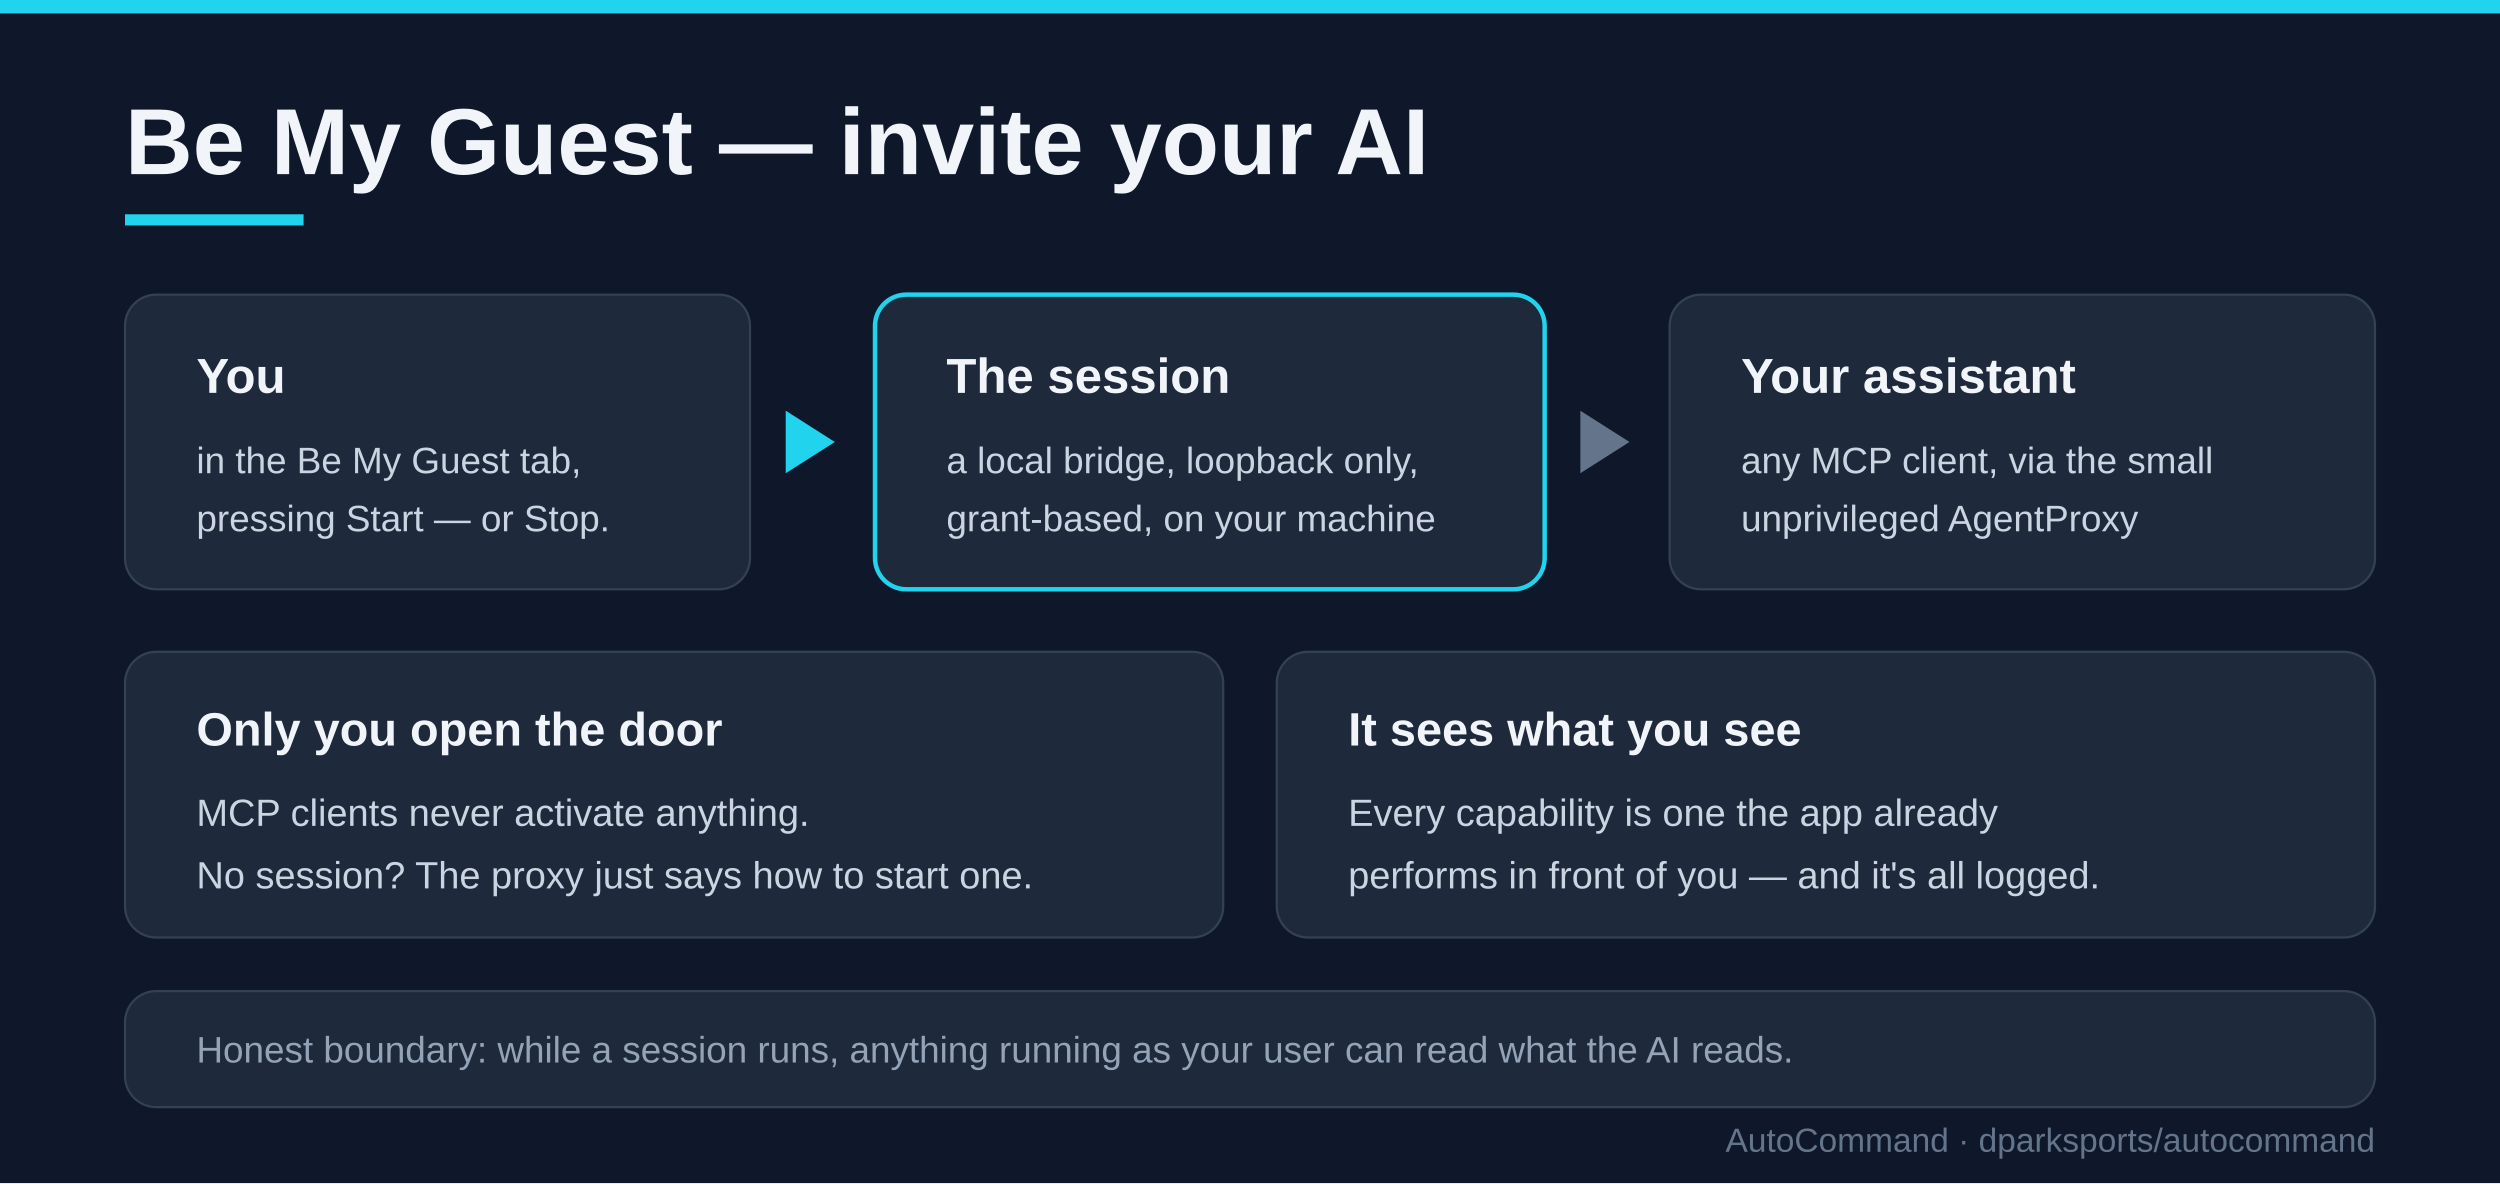
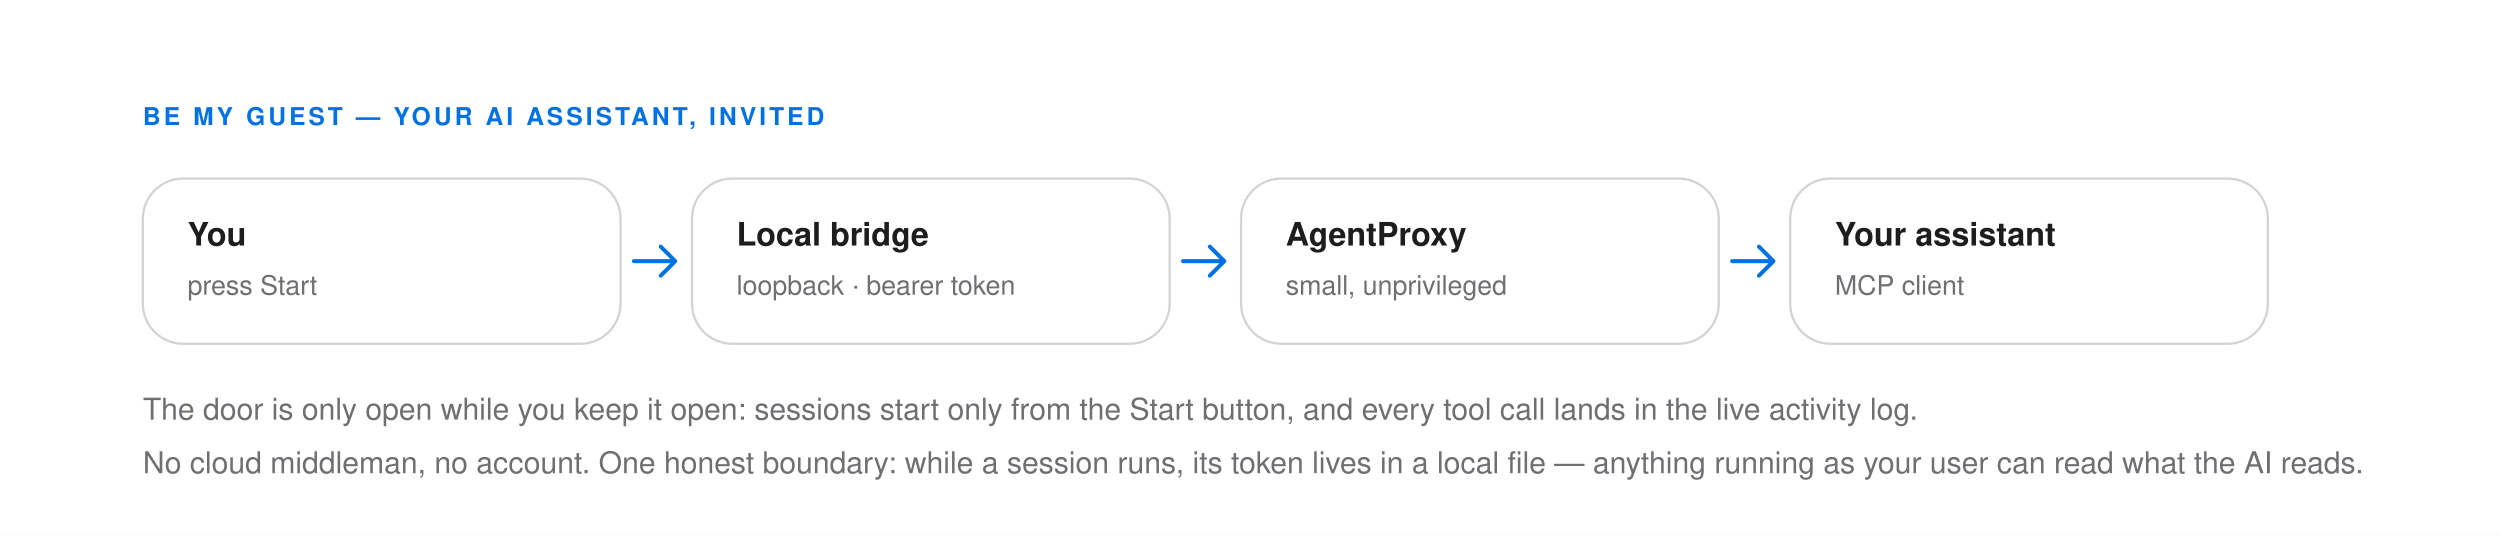
- <svg xmlns="http://www.w3.org/2000/svg" width="1120" height="530" viewBox="0 0 1120 530" role="img" aria-label="Be My Guest: your AI assistant connects through a local bridge that only you start and stop">
-   <rect width="1120" height="530" fill="#0f172a" />
-   <rect width="1120" height="6" fill="#22d3ee" />
-   <g font-family="Segoe UI, Arial, sans-serif">
-     <text x="56" y="78" font-size="42" font-weight="700" fill="#f1f5f9">Be My Guest — invite your AI</text>
-     <rect x="56" y="96" width="80" height="5" fill="#22d3ee" />
-     <rect x="56" y="132" width="280" height="132" rx="14" fill="#1e293b" stroke="#334155" />
-     <text x="88" y="176" font-size="22" font-weight="700" fill="#f1f5f9">You</text>
-     <text x="88" y="212" font-size="16.5" fill="#cbd5e1">in the Be My Guest tab,</text>
-     <text x="88" y="238" font-size="16.5" fill="#cbd5e1">pressing Start — or Stop.</text>
-     <path d="M 352 198 L 352 184 L 374 198 L 352 212 Z" fill="#22d3ee" />
-     <rect x="392" y="132" width="300" height="132" rx="14" fill="#1e293b" stroke="#22d3ee" stroke-width="2" />
-     <text x="424" y="176" font-size="22" font-weight="700" fill="#f1f5f9">The session</text>
-     <text x="424" y="212" font-size="16.5" fill="#cbd5e1">a local bridge, loopback only,</text>
-     <text x="424" y="238" font-size="16.5" fill="#cbd5e1">grant-based, on your machine</text>
-     <path d="M 708 198 L 708 184 L 730 198 L 708 212 Z" fill="#64748b" />
-     <rect x="748" y="132" width="316" height="132" rx="14" fill="#1e293b" stroke="#334155" />
-     <text x="780" y="176" font-size="22" font-weight="700" fill="#f1f5f9">Your assistant</text>
-     <text x="780" y="212" font-size="16.5" fill="#cbd5e1">any MCP client, via the small</text>
-     <text x="780" y="238" font-size="16.5" fill="#cbd5e1">unprivileged AgentProxy</text>
-     <rect x="56" y="292" width="492" height="128" rx="14" fill="#1e293b" stroke="#334155" />
-     <text x="88" y="334" font-size="21" font-weight="700" fill="#f1f5f9">Only you open the door</text>
-     <text x="88" y="370" font-size="17" fill="#cbd5e1">MCP clients never activate anything.</text>
-     <text x="88" y="398" font-size="17" fill="#cbd5e1">No session? The proxy just says how to start one.</text>
-     <rect x="572" y="292" width="492" height="128" rx="14" fill="#1e293b" stroke="#334155" />
-     <text x="604" y="334" font-size="21" font-weight="700" fill="#f1f5f9">It sees what you see</text>
-     <text x="604" y="370" font-size="17" fill="#cbd5e1">Every capability is one the app already</text>
-     <text x="604" y="398" font-size="17" fill="#cbd5e1">performs in front of you — and it's all logged.</text>
-     <rect x="56" y="444" width="1008" height="52" rx="14" fill="#1e293b" stroke="#334155" />
-     <text x="88" y="476" font-size="16.5" fill="#94a3b8">Honest boundary: while a session runs, anything running as your user can read what the AI reads.</text>
-     <text x="1064" y="516" font-size="15" fill="#64748b" text-anchor="end">AutoCommand · dparksports/autocommand</text>
+ <svg xmlns="http://www.w3.org/2000/svg" width="1120" height="240" viewBox="0 0 1120 240" role="img" aria-label="You press Start, a local bridge session runs on your machine, your MCP assistant connects through the unprivileged AgentProxy">
+   <rect width="1120" height="240" fill="#FFFFFF" />
+   <g font-family="-apple-system, BlinkMacSystemFont, 'SF Pro Display', 'SF Pro Text', 'Segoe UI Variable Text', 'Segoe UI', Helvetica, Arial, sans-serif">
+     <text x="64" y="56" font-size="11" font-weight="600" fill="#0071E3" text-anchor="start" letter-spacing="1.4">BE MY GUEST — YOUR AI ASSISTANT, INVITED</text>
+     <rect x="64" y="80" width="214" height="74" rx="18" fill="#FFFFFF" stroke="#D2D2D7" stroke-width="1" />
+     <text x="84" y="110" font-size="14.5" font-weight="600" fill="#1D1D1F" text-anchor="start">You</text>
+     <text x="84" y="132" font-size="12" font-weight="400" fill="#6E6E73" text-anchor="start">press Start</text>
+     <g fill="none" stroke="#0071E3" stroke-width="1.8" stroke-linecap="round" stroke-linejoin="round">
+       <path d="M 284 117 h 18 M 296 110.5 l 6.5 6.5 l -6.5 6.5" />
+     </g>
+     <rect x="310" y="80" width="214" height="74" rx="18" fill="#FFFFFF" stroke="#D2D2D7" stroke-width="1" />
+     <text x="330" y="110" font-size="14.5" font-weight="600" fill="#1D1D1F" text-anchor="start">Local bridge</text>
+     <text x="330" y="132" font-size="12" font-weight="400" fill="#6E6E73" text-anchor="start">loopback · bearer token</text>
+     <g fill="none" stroke="#0071E3" stroke-width="1.8" stroke-linecap="round" stroke-linejoin="round">
+       <path d="M 530 117 h 18 M 542 110.5 l 6.5 6.5 l -6.5 6.5" />
+     </g>
+     <rect x="556" y="80" width="214" height="74" rx="18" fill="#FFFFFF" stroke="#D2D2D7" stroke-width="1" />
+     <text x="576" y="110" font-size="14.5" font-weight="600" fill="#1D1D1F" text-anchor="start">AgentProxy</text>
+     <text x="576" y="132" font-size="12" font-weight="400" fill="#6E6E73" text-anchor="start">small, unprivileged</text>
+     <g fill="none" stroke="#0071E3" stroke-width="1.8" stroke-linecap="round" stroke-linejoin="round">
+       <path d="M 776 117 h 18 M 788 110.5 l 6.5 6.5 l -6.5 6.5" />
+     </g>
+     <rect x="802" y="80" width="214" height="74" rx="18" fill="#FFFFFF" stroke="#D2D2D7" stroke-width="1" />
+     <text x="822" y="110" font-size="14.5" font-weight="600" fill="#1D1D1F" text-anchor="start">Your assistant</text>
+     <text x="822" y="132" font-size="12" font-weight="400" fill="#6E6E73" text-anchor="start">MCP client</text>
+     <text x="64" y="188" font-size="13.5" font-weight="400" fill="#6E6E73" text-anchor="start">The door is only open while you keep it open: sessions start only from the Start button, and every tool call lands in the live activity log.</text>
+     <text x="64" y="212" font-size="13.5" font-weight="400" fill="#6E6E73" text-anchor="start">No cloud middleman, no account. One honest boundary: while a session runs, its token lives in a local file — anything running as your user can read what the AI reads.</text>
  </g>
</svg>
